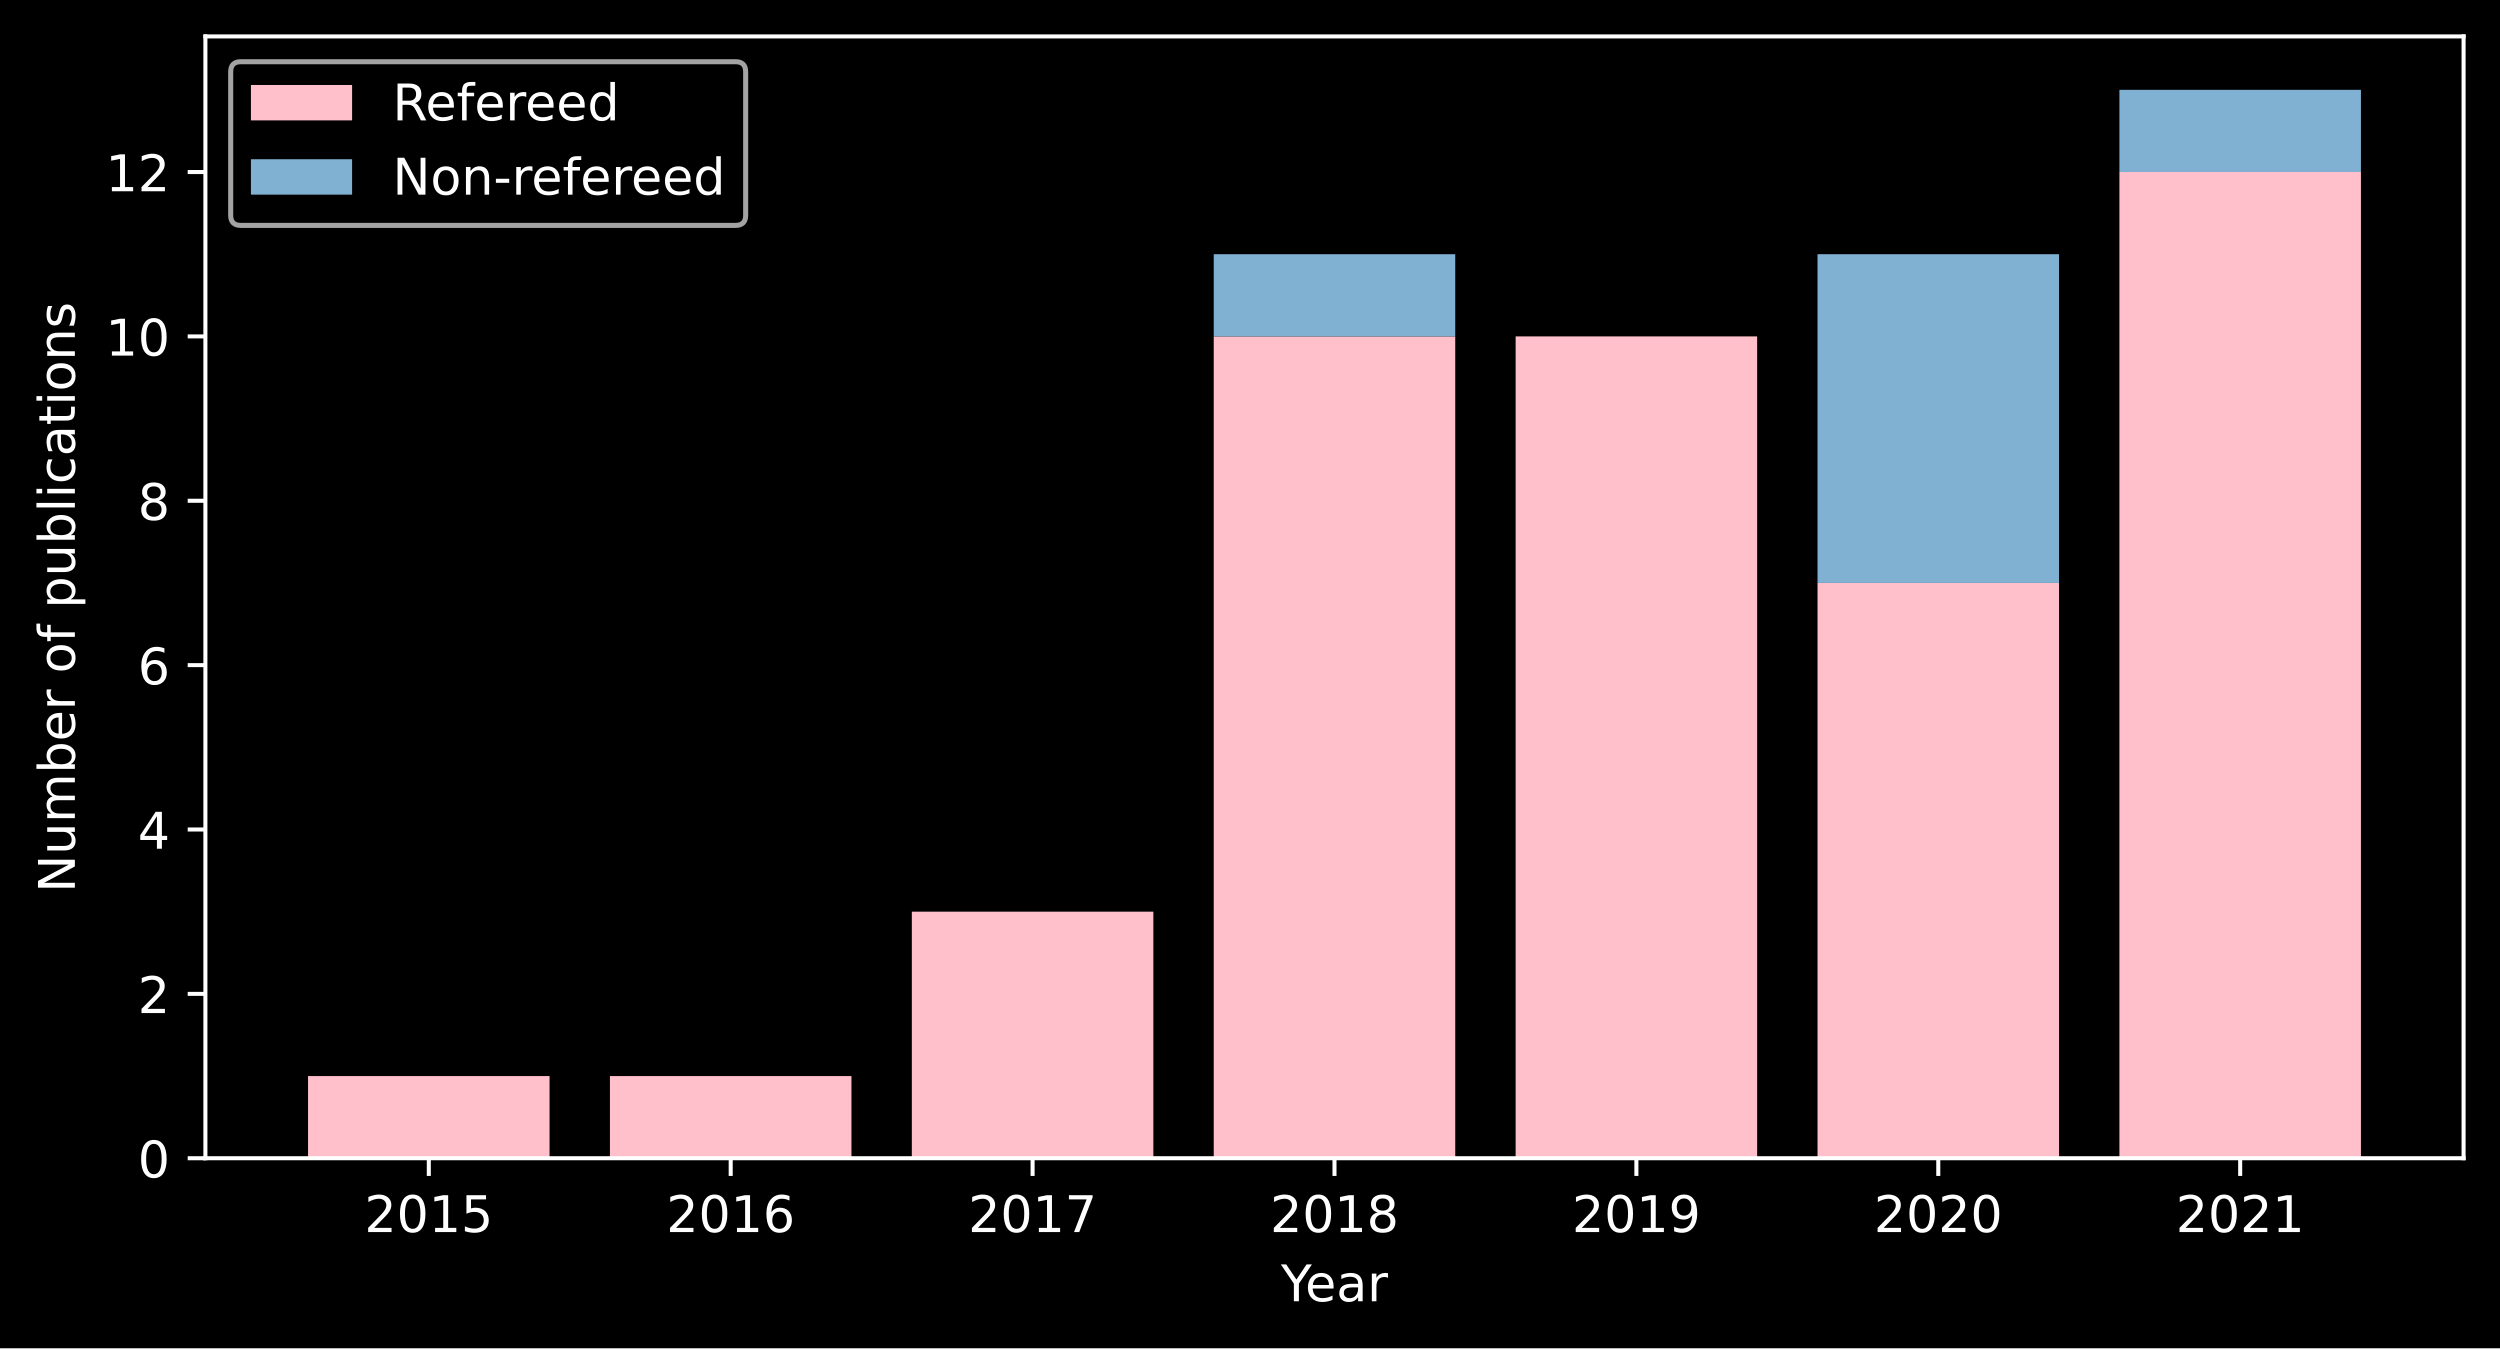
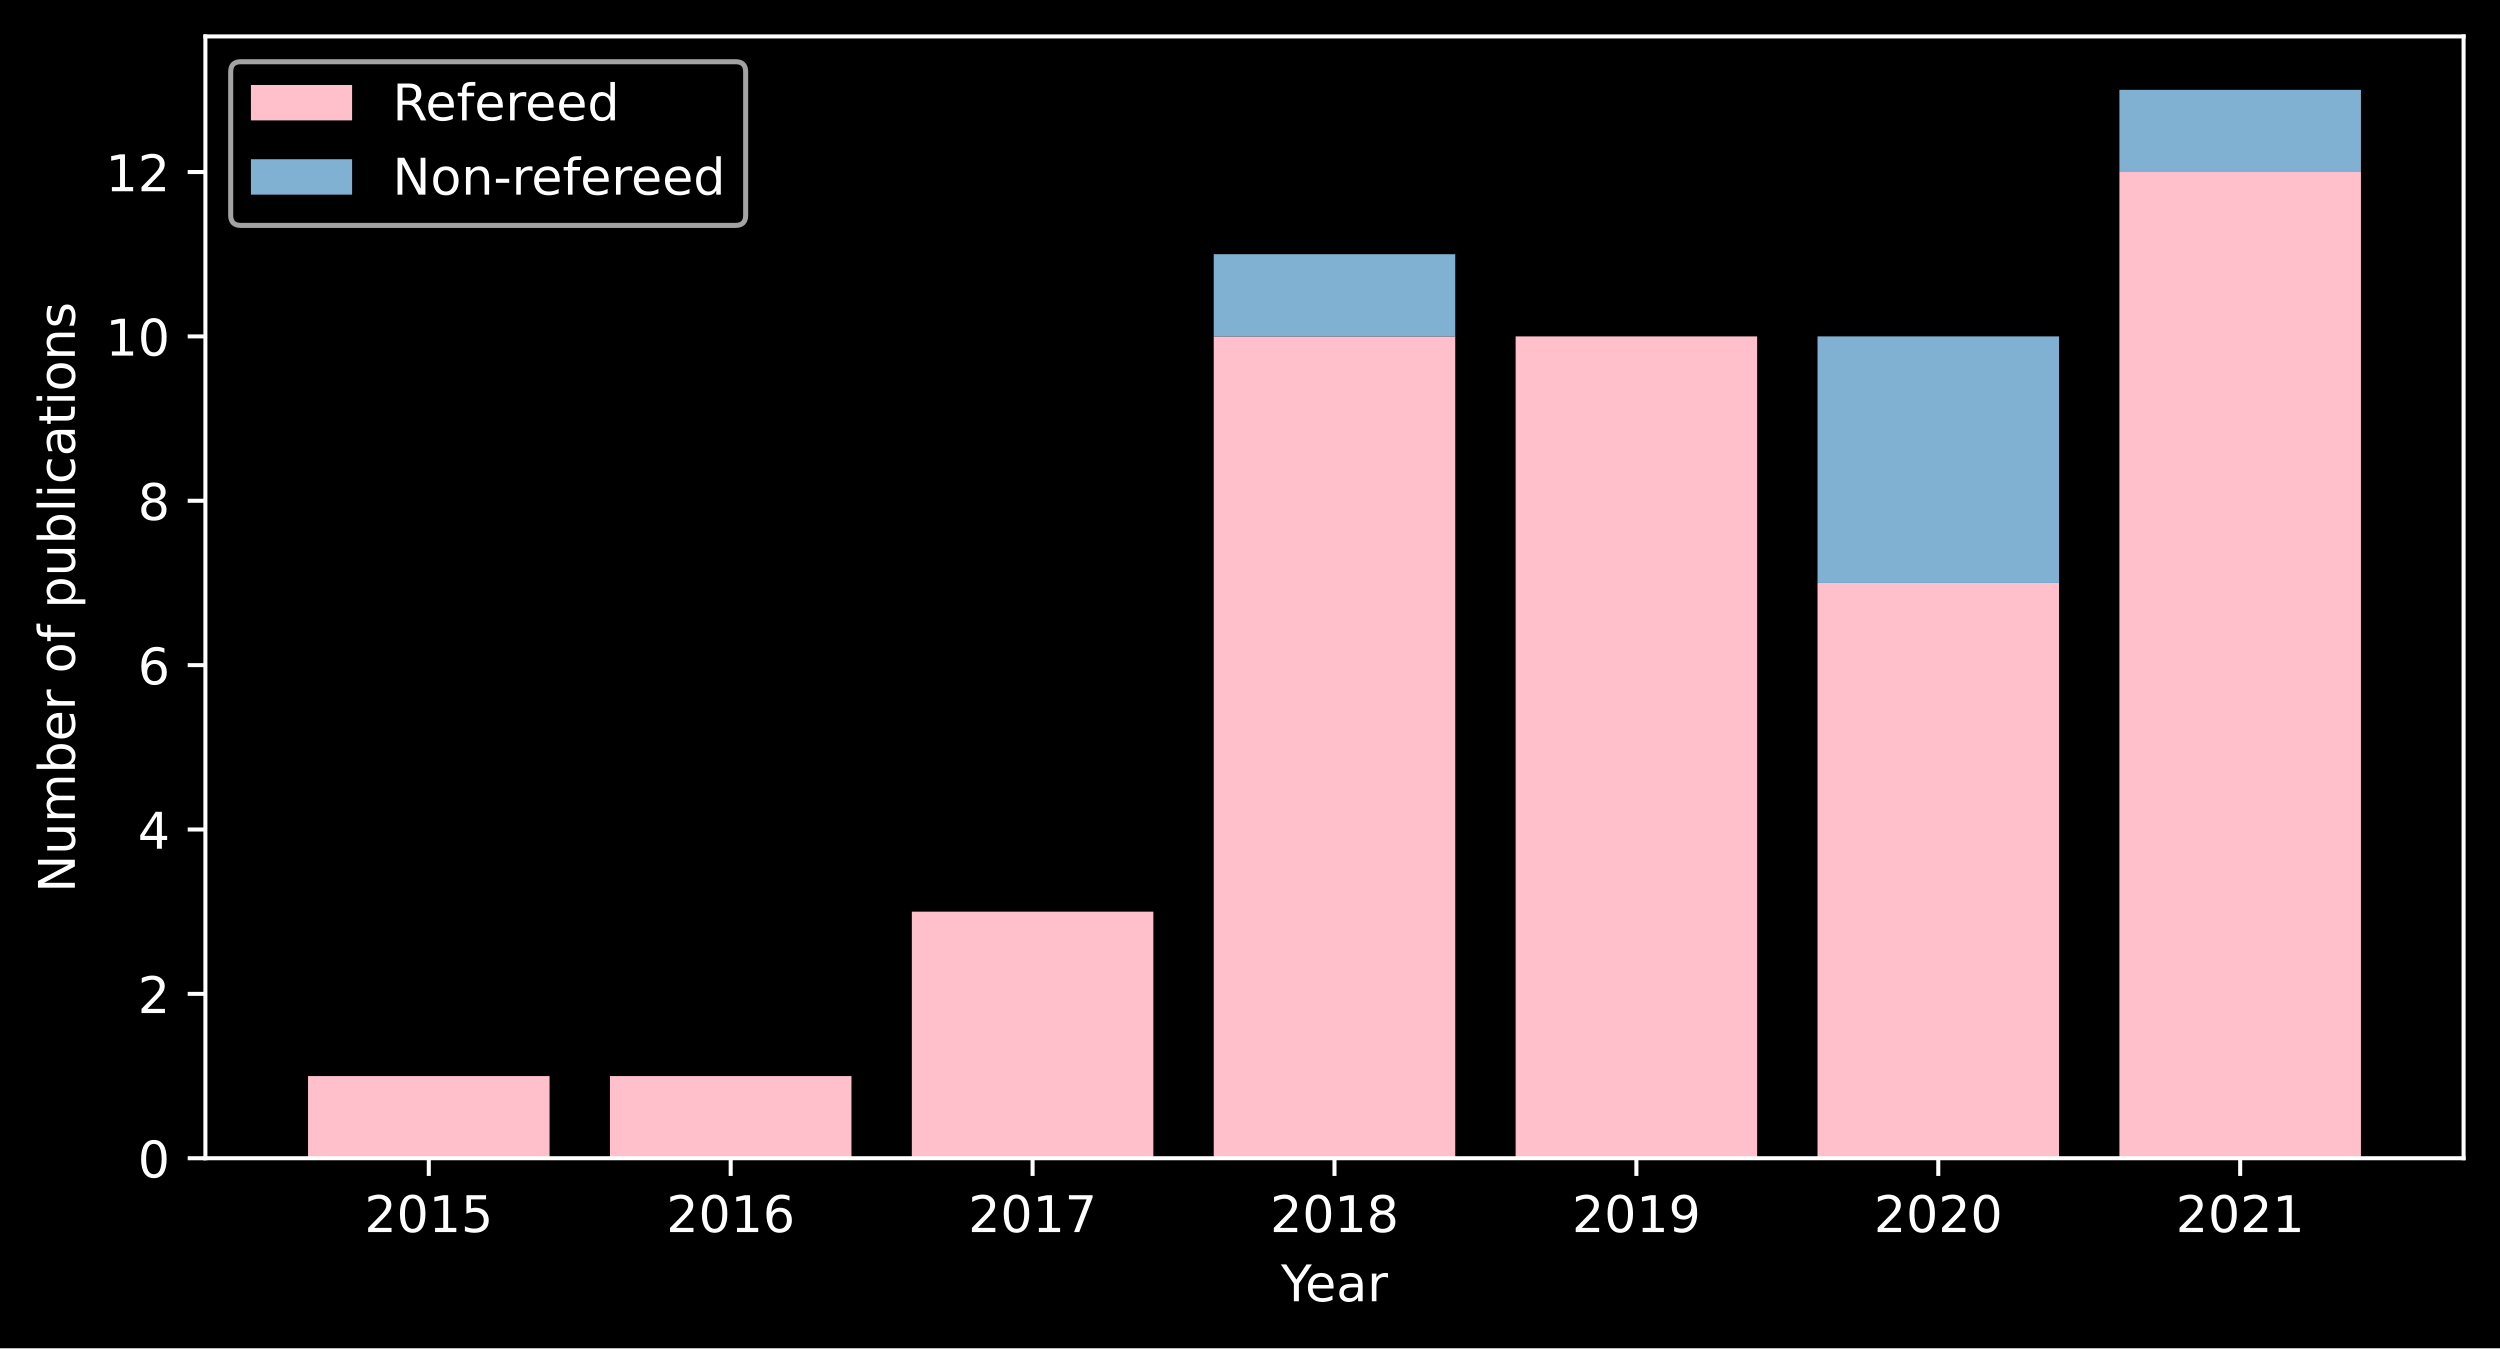
<svg xmlns="http://www.w3.org/2000/svg" xmlns:xlink="http://www.w3.org/1999/xlink" height="266.516pt" version="1.1" viewBox="0 0 494.203 266.516" width="494.203pt">
  <defs>
    <style type="text/css">*{stroke-linecap:butt;stroke-linejoin:round;}</style>
  </defs>
  <g id="figure_1">
    <g id="patch_1">
      <path d="M 0 266.516  L 494.203 266.516  L 494.203 0  L 0 0  z " />
    </g>
    <g id="axes_1">
      <g id="patch_2">
        <path d="M 40.603 228.96  L 487.003 228.96  L 487.003 7.2  L 40.603 7.2  z " />
      </g>
      <g id="patch_3">
-         <path clip-path="url(#p7f303af72b)" d="M 418.969 228.96  L 466.712 228.96  L 466.712 34.006  L 418.969 34.006  z " style="fill:#ffc0cb;" />
+         <path clip-path="url(#p0e194d1e7d)" d="M 418.969 228.96  L 466.712 228.96  L 466.712 34.006  L 418.969 34.006  z " style="fill:#ffc0cb;" />
      </g>
      <g id="patch_4">
-         <path clip-path="url(#p7f303af72b)" d="M 359.29 228.96  L 407.033 228.96  L 407.033 115.237  L 359.29 115.237  z " style="fill:#ffc0cb;" />
+         <path clip-path="url(#p0e194d1e7d)" d="M 359.29 228.96  L 407.033 228.96  L 407.033 115.237  L 359.29 115.237  z " style="fill:#ffc0cb;" />
      </g>
      <g id="patch_5">
-         <path clip-path="url(#p7f303af72b)" d="M 299.611 228.96  L 347.354 228.96  L 347.354 66.498  L 299.611 66.498  z " style="fill:#ffc0cb;" />
+         <path clip-path="url(#p0e194d1e7d)" d="M 299.611 228.96  L 347.354 228.96  L 347.354 66.498  L 299.611 66.498  z " style="fill:#ffc0cb;" />
      </g>
      <g id="patch_6">
-         <path clip-path="url(#p7f303af72b)" d="M 239.931 228.96  L 287.675 228.96  L 287.675 66.498  L 239.931 66.498  z " style="fill:#ffc0cb;" />
+         <path clip-path="url(#p0e194d1e7d)" d="M 239.931 228.96  L 287.675 228.96  L 287.675 66.498  L 239.931 66.498  z " style="fill:#ffc0cb;" />
      </g>
      <g id="patch_7">
-         <path clip-path="url(#p7f303af72b)" d="M 180.252 228.96  L 227.996 228.96  L 227.996 180.222  L 180.252 180.222  z " style="fill:#ffc0cb;" />
+         <path clip-path="url(#p0e194d1e7d)" d="M 180.252 228.96  L 227.996 228.96  L 227.996 180.222  L 180.252 180.222  z " style="fill:#ffc0cb;" />
      </g>
      <g id="patch_8">
-         <path clip-path="url(#p7f303af72b)" d="M 120.573 228.96  L 168.316 228.96  L 168.316 212.714  L 120.573 212.714  z " style="fill:#ffc0cb;" />
+         <path clip-path="url(#p0e194d1e7d)" d="M 120.573 228.96  L 168.316 228.96  L 168.316 212.714  L 120.573 212.714  z " style="fill:#ffc0cb;" />
      </g>
      <g id="patch_9">
-         <path clip-path="url(#p7f303af72b)" d="M 60.894 228.96  L 108.637 228.96  L 108.637 212.714  L 60.894 212.714  z " style="fill:#ffc0cb;" />
+         <path clip-path="url(#p0e194d1e7d)" d="M 60.894 228.96  L 108.637 228.96  L 108.637 212.714  L 60.894 212.714  z " style="fill:#ffc0cb;" />
      </g>
      <g id="patch_10">
-         <path clip-path="url(#p7f303af72b)" d="M 418.969 34.006  L 466.712 34.006  L 466.712 17.76  L 418.969 17.76  z " style="fill:#81b1d2;" />
+         <path clip-path="url(#p0e194d1e7d)" d="M 418.969 34.006  L 466.712 34.006  L 466.712 17.76  L 418.969 17.76  z " style="fill:#81b1d2;" />
      </g>
      <g id="patch_11">
-         <path clip-path="url(#p7f303af72b)" d="M 359.29 115.237  L 407.033 115.237  L 407.033 50.252  L 359.29 50.252  z " style="fill:#81b1d2;" />
+         <path clip-path="url(#p0e194d1e7d)" d="M 359.29 115.237  L 407.033 115.237  L 407.033 66.498  L 359.29 66.498  z " style="fill:#81b1d2;" />
      </g>
      <g id="patch_12">
-         <path clip-path="url(#p7f303af72b)" d="M 299.611 66.498  L 347.354 66.498  L 347.354 66.498  L 299.611 66.498  z " style="fill:#81b1d2;" />
+         <path clip-path="url(#p0e194d1e7d)" d="M 299.611 66.498  L 347.354 66.498  L 347.354 66.498  L 299.611 66.498  z " style="fill:#81b1d2;" />
      </g>
      <g id="patch_13">
-         <path clip-path="url(#p7f303af72b)" d="M 239.931 66.498  L 287.675 66.498  L 287.675 50.252  L 239.931 50.252  z " style="fill:#81b1d2;" />
+         <path clip-path="url(#p0e194d1e7d)" d="M 239.931 66.498  L 287.675 66.498  L 287.675 50.252  L 239.931 50.252  z " style="fill:#81b1d2;" />
      </g>
      <g id="patch_14">
-         <path clip-path="url(#p7f303af72b)" d="M 180.252 180.222  L 227.996 180.222  L 227.996 180.222  L 180.252 180.222  z " style="fill:#81b1d2;" />
+         <path clip-path="url(#p0e194d1e7d)" d="M 180.252 180.222  L 227.996 180.222  L 227.996 180.222  L 180.252 180.222  z " style="fill:#81b1d2;" />
      </g>
      <g id="patch_15">
-         <path clip-path="url(#p7f303af72b)" d="M 120.573 212.714  L 168.316 212.714  L 168.316 212.714  L 120.573 212.714  z " style="fill:#81b1d2;" />
+         <path clip-path="url(#p0e194d1e7d)" d="M 120.573 212.714  L 168.316 212.714  L 168.316 212.714  L 120.573 212.714  z " style="fill:#81b1d2;" />
      </g>
      <g id="patch_16">
-         <path clip-path="url(#p7f303af72b)" d="M 60.894 212.714  L 108.637 212.714  L 108.637 212.714  L 60.894 212.714  z " style="fill:#81b1d2;" />
+         <path clip-path="url(#p0e194d1e7d)" d="M 60.894 212.714  L 108.637 212.714  L 108.637 212.714  L 60.894 212.714  z " style="fill:#81b1d2;" />
      </g>
      <g id="matplotlib.axis_1">
        <g id="xtick_1">
          <g id="line2d_1">
            <defs>
-               <path d="M 0 0  L 0 3.5  " id="m234241ad07" style="stroke:#ffffff;stroke-width:0.8;" />
-             </defs>
-             <g>
-               <use style="fill:#ffffff;stroke:#ffffff;stroke-width:0.8;" x="442.841" xlink:href="#m234241ad07" y="228.96" />
+               <path d="M 0 0  L 0 3.5  " id="m7d37f26575" style="stroke:#ffffff;stroke-width:0.8;" />
+             </defs>
+             <g>
+               <use style="fill:#ffffff;stroke:#ffffff;stroke-width:0.8;" x="442.841" xlink:href="#m7d37f26575" y="228.96" />
            </g>
          </g>
          <g id="text_1">
            <g style="fill:#ffffff;" transform="translate(430.1156 243.5584)scale(0.1 -0.1)">
              <defs>
                <path d="M 1228 531  L 3431 531  L 3431 0  L 469 0  L 469 531  Q 828 903 1448 1529  Q 2069 2156 2228 2338  Q 2531 2678 2651 2914  Q 2772 3150 2772 3378  Q 2772 3750 2511 3984  Q 2250 4219 1831 4219  Q 1534 4219 1204 4116  Q 875 4013 500 3803  L 500 4441  Q 881 4594 1212 4672  Q 1544 4750 1819 4750  Q 2544 4750 2975 4387  Q 3406 4025 3406 3419  Q 3406 3131 3298 2873  Q 3191 2616 2906 2266  Q 2828 2175 2409 1742  Q 1991 1309 1228 531  z " id="DejaVuSans-32" transform="scale(0.015625)" />
                <path d="M 2034 4250  Q 1547 4250 1301 3770  Q 1056 3291 1056 2328  Q 1056 1369 1301 889  Q 1547 409 2034 409  Q 2525 409 2770 889  Q 3016 1369 3016 2328  Q 3016 3291 2770 3770  Q 2525 4250 2034 4250  z M 2034 4750  Q 2819 4750 3233 4129  Q 3647 3509 3647 2328  Q 3647 1150 3233 529  Q 2819 -91 2034 -91  Q 1250 -91 836 529  Q 422 1150 422 2328  Q 422 3509 836 4129  Q 1250 4750 2034 4750  z " id="DejaVuSans-30" transform="scale(0.015625)" />
                <path d="M 794 531  L 1825 531  L 1825 4091  L 703 3866  L 703 4441  L 1819 4666  L 2450 4666  L 2450 531  L 3481 531  L 3481 0  L 794 0  L 794 531  z " id="DejaVuSans-31" transform="scale(0.015625)" />
              </defs>
              <use xlink:href="#DejaVuSans-32" />
              <use x="63.623" xlink:href="#DejaVuSans-30" />
              <use x="127.246" xlink:href="#DejaVuSans-32" />
              <use x="190.869" xlink:href="#DejaVuSans-31" />
            </g>
          </g>
        </g>
        <g id="xtick_2">
          <g id="line2d_2">
            <g>
-               <use style="fill:#ffffff;stroke:#ffffff;stroke-width:0.8;" x="383.161" xlink:href="#m234241ad07" y="228.96" />
+               <use style="fill:#ffffff;stroke:#ffffff;stroke-width:0.8;" x="383.161" xlink:href="#m7d37f26575" y="228.96" />
            </g>
          </g>
          <g id="text_2">
            <g style="fill:#ffffff;" transform="translate(370.4364 243.5584)scale(0.1 -0.1)">
              <use xlink:href="#DejaVuSans-32" />
              <use x="63.623" xlink:href="#DejaVuSans-30" />
              <use x="127.246" xlink:href="#DejaVuSans-32" />
              <use x="190.869" xlink:href="#DejaVuSans-30" />
            </g>
          </g>
        </g>
        <g id="xtick_3">
          <g id="line2d_3">
            <g>
-               <use style="fill:#ffffff;stroke:#ffffff;stroke-width:0.8;" x="323.482" xlink:href="#m234241ad07" y="228.96" />
+               <use style="fill:#ffffff;stroke:#ffffff;stroke-width:0.8;" x="323.482" xlink:href="#m7d37f26575" y="228.96" />
            </g>
          </g>
          <g id="text_3">
            <g style="fill:#ffffff;" transform="translate(310.7573 243.5584)scale(0.1 -0.1)">
              <defs>
                <path d="M 703 97  L 703 672  Q 941 559 1184 500  Q 1428 441 1663 441  Q 2288 441 2617 861  Q 2947 1281 2994 2138  Q 2813 1869 2534 1725  Q 2256 1581 1919 1581  Q 1219 1581 811 2004  Q 403 2428 403 3163  Q 403 3881 828 4315  Q 1253 4750 1959 4750  Q 2769 4750 3195 4129  Q 3622 3509 3622 2328  Q 3622 1225 3098 567  Q 2575 -91 1691 -91  Q 1453 -91 1209 -44  Q 966 3 703 97  z M 1959 2075  Q 2384 2075 2632 2365  Q 2881 2656 2881 3163  Q 2881 3666 2632 3958  Q 2384 4250 1959 4250  Q 1534 4250 1286 3958  Q 1038 3666 1038 3163  Q 1038 2656 1286 2365  Q 1534 2075 1959 2075  z " id="DejaVuSans-39" transform="scale(0.015625)" />
              </defs>
              <use xlink:href="#DejaVuSans-32" />
              <use x="63.623" xlink:href="#DejaVuSans-30" />
              <use x="127.246" xlink:href="#DejaVuSans-31" />
              <use x="190.869" xlink:href="#DejaVuSans-39" />
            </g>
          </g>
        </g>
        <g id="xtick_4">
          <g id="line2d_4">
            <g>
-               <use style="fill:#ffffff;stroke:#ffffff;stroke-width:0.8;" x="263.803" xlink:href="#m234241ad07" y="228.96" />
+               <use style="fill:#ffffff;stroke:#ffffff;stroke-width:0.8;" x="263.803" xlink:href="#m7d37f26575" y="228.96" />
            </g>
          </g>
          <g id="text_4">
            <g style="fill:#ffffff;" transform="translate(251.0781 243.5584)scale(0.1 -0.1)">
              <defs>
                <path d="M 2034 2216  Q 1584 2216 1326 1975  Q 1069 1734 1069 1313  Q 1069 891 1326 650  Q 1584 409 2034 409  Q 2484 409 2743 651  Q 3003 894 3003 1313  Q 3003 1734 2745 1975  Q 2488 2216 2034 2216  z M 1403 2484  Q 997 2584 770 2862  Q 544 3141 544 3541  Q 544 4100 942 4425  Q 1341 4750 2034 4750  Q 2731 4750 3128 4425  Q 3525 4100 3525 3541  Q 3525 3141 3298 2862  Q 3072 2584 2669 2484  Q 3125 2378 3379 2068  Q 3634 1759 3634 1313  Q 3634 634 3220 271  Q 2806 -91 2034 -91  Q 1263 -91 848 271  Q 434 634 434 1313  Q 434 1759 690 2068  Q 947 2378 1403 2484  z M 1172 3481  Q 1172 3119 1398 2916  Q 1625 2713 2034 2713  Q 2441 2713 2670 2916  Q 2900 3119 2900 3481  Q 2900 3844 2670 4047  Q 2441 4250 2034 4250  Q 1625 4250 1398 4047  Q 1172 3844 1172 3481  z " id="DejaVuSans-38" transform="scale(0.015625)" />
              </defs>
              <use xlink:href="#DejaVuSans-32" />
              <use x="63.623" xlink:href="#DejaVuSans-30" />
              <use x="127.246" xlink:href="#DejaVuSans-31" />
              <use x="190.869" xlink:href="#DejaVuSans-38" />
            </g>
          </g>
        </g>
        <g id="xtick_5">
          <g id="line2d_5">
            <g>
-               <use style="fill:#ffffff;stroke:#ffffff;stroke-width:0.8;" x="204.124" xlink:href="#m234241ad07" y="228.96" />
+               <use style="fill:#ffffff;stroke:#ffffff;stroke-width:0.8;" x="204.124" xlink:href="#m7d37f26575" y="228.96" />
            </g>
          </g>
          <g id="text_5">
            <g style="fill:#ffffff;" transform="translate(191.399 243.5584)scale(0.1 -0.1)">
              <defs>
                <path d="M 525 4666  L 3525 4666  L 3525 4397  L 1831 0  L 1172 0  L 2766 4134  L 525 4134  L 525 4666  z " id="DejaVuSans-37" transform="scale(0.015625)" />
              </defs>
              <use xlink:href="#DejaVuSans-32" />
              <use x="63.623" xlink:href="#DejaVuSans-30" />
              <use x="127.246" xlink:href="#DejaVuSans-31" />
              <use x="190.869" xlink:href="#DejaVuSans-37" />
            </g>
          </g>
        </g>
        <g id="xtick_6">
          <g id="line2d_6">
            <g>
-               <use style="fill:#ffffff;stroke:#ffffff;stroke-width:0.8;" x="144.445" xlink:href="#m234241ad07" y="228.96" />
+               <use style="fill:#ffffff;stroke:#ffffff;stroke-width:0.8;" x="144.445" xlink:href="#m7d37f26575" y="228.96" />
            </g>
          </g>
          <g id="text_6">
            <g style="fill:#ffffff;" transform="translate(131.7198 243.5584)scale(0.1 -0.1)">
              <defs>
                <path d="M 2113 2584  Q 1688 2584 1439 2293  Q 1191 2003 1191 1497  Q 1191 994 1439 701  Q 1688 409 2113 409  Q 2538 409 2786 701  Q 3034 994 3034 1497  Q 3034 2003 2786 2293  Q 2538 2584 2113 2584  z M 3366 4563  L 3366 3988  Q 3128 4100 2886 4159  Q 2644 4219 2406 4219  Q 1781 4219 1451 3797  Q 1122 3375 1075 2522  Q 1259 2794 1537 2939  Q 1816 3084 2150 3084  Q 2853 3084 3261 2657  Q 3669 2231 3669 1497  Q 3669 778 3244 343  Q 2819 -91 2113 -91  Q 1303 -91 875 529  Q 447 1150 447 2328  Q 447 3434 972 4092  Q 1497 4750 2381 4750  Q 2619 4750 2861 4703  Q 3103 4656 3366 4563  z " id="DejaVuSans-36" transform="scale(0.015625)" />
              </defs>
              <use xlink:href="#DejaVuSans-32" />
              <use x="63.623" xlink:href="#DejaVuSans-30" />
              <use x="127.246" xlink:href="#DejaVuSans-31" />
              <use x="190.869" xlink:href="#DejaVuSans-36" />
            </g>
          </g>
        </g>
        <g id="xtick_7">
          <g id="line2d_7">
            <g>
-               <use style="fill:#ffffff;stroke:#ffffff;stroke-width:0.8;" x="84.766" xlink:href="#m234241ad07" y="228.96" />
+               <use style="fill:#ffffff;stroke:#ffffff;stroke-width:0.8;" x="84.766" xlink:href="#m7d37f26575" y="228.96" />
            </g>
          </g>
          <g id="text_7">
            <g style="fill:#ffffff;" transform="translate(72.04069 243.5584)scale(0.1 -0.1)">
              <defs>
                <path d="M 691 4666  L 3169 4666  L 3169 4134  L 1269 4134  L 1269 2991  Q 1406 3038 1543 3061  Q 1681 3084 1819 3084  Q 2600 3084 3056 2656  Q 3513 2228 3513 1497  Q 3513 744 3044 326  Q 2575 -91 1722 -91  Q 1428 -91 1123 -41  Q 819 9 494 109  L 494 744  Q 775 591 1075 516  Q 1375 441 1709 441  Q 2250 441 2565 725  Q 2881 1009 2881 1497  Q 2881 1984 2565 2268  Q 2250 2553 1709 2553  Q 1456 2553 1204 2497  Q 953 2441 691 2322  L 691 4666  z " id="DejaVuSans-35" transform="scale(0.015625)" />
              </defs>
              <use xlink:href="#DejaVuSans-32" />
              <use x="63.623" xlink:href="#DejaVuSans-30" />
              <use x="127.246" xlink:href="#DejaVuSans-31" />
              <use x="190.869" xlink:href="#DejaVuSans-35" />
            </g>
          </g>
        </g>
        <g id="text_8">
          <g style="fill:#ffffff;" transform="translate(253.2156 257.2366)scale(0.1 -0.1)">
            <defs>
              <path d="M -13 4666  L 666 4666  L 1959 2747  L 3244 4666  L 3922 4666  L 2272 2222  L 2272 0  L 1638 0  L 1638 2222  L -13 4666  z " id="DejaVuSans-59" transform="scale(0.015625)" />
              <path d="M 3597 1894  L 3597 1613  L 953 1613  Q 991 1019 1311 708  Q 1631 397 2203 397  Q 2534 397 2845 478  Q 3156 559 3463 722  L 3463 178  Q 3153 47 2828 -22  Q 2503 -91 2169 -91  Q 1331 -91 842 396  Q 353 884 353 1716  Q 353 2575 817 3079  Q 1281 3584 2069 3584  Q 2775 3584 3186 3129  Q 3597 2675 3597 1894  z M 3022 2063  Q 3016 2534 2758 2815  Q 2500 3097 2075 3097  Q 1594 3097 1305 2825  Q 1016 2553 972 2059  L 3022 2063  z " id="DejaVuSans-65" transform="scale(0.015625)" />
              <path d="M 2194 1759  Q 1497 1759 1228 1600  Q 959 1441 959 1056  Q 959 750 1161 570  Q 1363 391 1709 391  Q 2188 391 2477 730  Q 2766 1069 2766 1631  L 2766 1759  L 2194 1759  z M 3341 1997  L 3341 0  L 2766 0  L 2766 531  Q 2569 213 2275 61  Q 1981 -91 1556 -91  Q 1019 -91 701 211  Q 384 513 384 1019  Q 384 1609 779 1909  Q 1175 2209 1959 2209  L 2766 2209  L 2766 2266  Q 2766 2663 2505 2880  Q 2244 3097 1772 3097  Q 1472 3097 1187 3025  Q 903 2953 641 2809  L 641 3341  Q 956 3463 1253 3523  Q 1550 3584 1831 3584  Q 2591 3584 2966 3190  Q 3341 2797 3341 1997  z " id="DejaVuSans-61" transform="scale(0.015625)" />
              <path d="M 2631 2963  Q 2534 3019 2420 3045  Q 2306 3072 2169 3072  Q 1681 3072 1420 2755  Q 1159 2438 1159 1844  L 1159 0  L 581 0  L 581 3500  L 1159 3500  L 1159 2956  Q 1341 3275 1631 3429  Q 1922 3584 2338 3584  Q 2397 3584 2469 3576  Q 2541 3569 2628 3553  L 2631 2963  z " id="DejaVuSans-72" transform="scale(0.015625)" />
            </defs>
            <use xlink:href="#DejaVuSans-59" />
            <use x="47.834" xlink:href="#DejaVuSans-65" />
            <use x="109.357" xlink:href="#DejaVuSans-61" />
            <use x="170.637" xlink:href="#DejaVuSans-72" />
          </g>
        </g>
      </g>
      <g id="matplotlib.axis_2">
        <g id="ytick_1">
          <g id="line2d_8">
            <defs>
-               <path d="M 0 0  L -3.5 0  " id="ma1d6169c35" style="stroke:#ffffff;stroke-width:0.8;" />
-             </defs>
-             <g>
-               <use style="fill:#ffffff;stroke:#ffffff;stroke-width:0.8;" x="40.603" xlink:href="#ma1d6169c35" y="228.96" />
+               <path d="M 0 0  L -3.5 0  " id="m71cbfc6046" style="stroke:#ffffff;stroke-width:0.8;" />
+             </defs>
+             <g>
+               <use style="fill:#ffffff;stroke:#ffffff;stroke-width:0.8;" x="40.603" xlink:href="#m71cbfc6046" y="228.96" />
            </g>
          </g>
          <g id="text_9">
            <g style="fill:#ffffff;" transform="translate(27.24063 232.7592)scale(0.1 -0.1)">
              <use xlink:href="#DejaVuSans-30" />
            </g>
          </g>
        </g>
        <g id="ytick_2">
          <g id="line2d_9">
            <g>
-               <use style="fill:#ffffff;stroke:#ffffff;stroke-width:0.8;" x="40.603" xlink:href="#ma1d6169c35" y="196.468" />
+               <use style="fill:#ffffff;stroke:#ffffff;stroke-width:0.8;" x="40.603" xlink:href="#m71cbfc6046" y="196.468" />
            </g>
          </g>
          <g id="text_10">
            <g style="fill:#ffffff;" transform="translate(27.24063 200.2669)scale(0.1 -0.1)">
              <use xlink:href="#DejaVuSans-32" />
            </g>
          </g>
        </g>
        <g id="ytick_3">
          <g id="line2d_10">
            <g>
-               <use style="fill:#ffffff;stroke:#ffffff;stroke-width:0.8;" x="40.603" xlink:href="#ma1d6169c35" y="163.975" />
+               <use style="fill:#ffffff;stroke:#ffffff;stroke-width:0.8;" x="40.603" xlink:href="#m71cbfc6046" y="163.975" />
            </g>
          </g>
          <g id="text_11">
            <g style="fill:#ffffff;" transform="translate(27.24063 167.7746)scale(0.1 -0.1)">
              <defs>
                <path d="M 2419 4116  L 825 1625  L 2419 1625  L 2419 4116  z M 2253 4666  L 3047 4666  L 3047 1625  L 3713 1625  L 3713 1100  L 3047 1100  L 3047 0  L 2419 0  L 2419 1100  L 313 1100  L 313 1709  L 2253 4666  z " id="DejaVuSans-34" transform="scale(0.015625)" />
              </defs>
              <use xlink:href="#DejaVuSans-34" />
            </g>
          </g>
        </g>
        <g id="ytick_4">
          <g id="line2d_11">
            <g>
-               <use style="fill:#ffffff;stroke:#ffffff;stroke-width:0.8;" x="40.603" xlink:href="#ma1d6169c35" y="131.483" />
+               <use style="fill:#ffffff;stroke:#ffffff;stroke-width:0.8;" x="40.603" xlink:href="#m71cbfc6046" y="131.483" />
            </g>
          </g>
          <g id="text_12">
            <g style="fill:#ffffff;" transform="translate(27.24063 135.2823)scale(0.1 -0.1)">
              <use xlink:href="#DejaVuSans-36" />
            </g>
          </g>
        </g>
        <g id="ytick_5">
          <g id="line2d_12">
            <g>
-               <use style="fill:#ffffff;stroke:#ffffff;stroke-width:0.8;" x="40.603" xlink:href="#ma1d6169c35" y="98.991" />
+               <use style="fill:#ffffff;stroke:#ffffff;stroke-width:0.8;" x="40.603" xlink:href="#m71cbfc6046" y="98.991" />
            </g>
          </g>
          <g id="text_13">
            <g style="fill:#ffffff;" transform="translate(27.24063 102.79)scale(0.1 -0.1)">
              <use xlink:href="#DejaVuSans-38" />
            </g>
          </g>
        </g>
        <g id="ytick_6">
          <g id="line2d_13">
            <g>
-               <use style="fill:#ffffff;stroke:#ffffff;stroke-width:0.8;" x="40.603" xlink:href="#ma1d6169c35" y="66.498" />
+               <use style="fill:#ffffff;stroke:#ffffff;stroke-width:0.8;" x="40.603" xlink:href="#m71cbfc6046" y="66.498" />
            </g>
          </g>
          <g id="text_14">
            <g style="fill:#ffffff;" transform="translate(20.87813 70.29768)scale(0.1 -0.1)">
              <use xlink:href="#DejaVuSans-31" />
              <use x="63.623" xlink:href="#DejaVuSans-30" />
            </g>
          </g>
        </g>
        <g id="ytick_7">
          <g id="line2d_14">
            <g>
-               <use style="fill:#ffffff;stroke:#ffffff;stroke-width:0.8;" x="40.603" xlink:href="#ma1d6169c35" y="34.006" />
+               <use style="fill:#ffffff;stroke:#ffffff;stroke-width:0.8;" x="40.603" xlink:href="#m71cbfc6046" y="34.006" />
            </g>
          </g>
          <g id="text_15">
            <g style="fill:#ffffff;" transform="translate(20.87813 37.80537)scale(0.1 -0.1)">
              <use xlink:href="#DejaVuSans-31" />
              <use x="63.623" xlink:href="#DejaVuSans-32" />
            </g>
          </g>
        </g>
        <g id="text_16">
          <g style="fill:#ffffff;" transform="translate(14.79844 176.4542)rotate(-90)scale(0.1 -0.1)">
            <defs>
              <path d="M 628 4666  L 1478 4666  L 3547 763  L 3547 4666  L 4159 4666  L 4159 0  L 3309 0  L 1241 3903  L 1241 0  L 628 0  L 628 4666  z " id="DejaVuSans-4e" transform="scale(0.015625)" />
              <path d="M 544 1381  L 544 3500  L 1119 3500  L 1119 1403  Q 1119 906 1312 657  Q 1506 409 1894 409  Q 2359 409 2629 706  Q 2900 1003 2900 1516  L 2900 3500  L 3475 3500  L 3475 0  L 2900 0  L 2900 538  Q 2691 219 2414 64  Q 2138 -91 1772 -91  Q 1169 -91 856 284  Q 544 659 544 1381  z M 1991 3584  L 1991 3584  z " id="DejaVuSans-75" transform="scale(0.015625)" />
              <path d="M 3328 2828  Q 3544 3216 3844 3400  Q 4144 3584 4550 3584  Q 5097 3584 5394 3201  Q 5691 2819 5691 2113  L 5691 0  L 5113 0  L 5113 2094  Q 5113 2597 4934 2840  Q 4756 3084 4391 3084  Q 3944 3084 3684 2787  Q 3425 2491 3425 1978  L 3425 0  L 2847 0  L 2847 2094  Q 2847 2600 2669 2842  Q 2491 3084 2119 3084  Q 1678 3084 1418 2786  Q 1159 2488 1159 1978  L 1159 0  L 581 0  L 581 3500  L 1159 3500  L 1159 2956  Q 1356 3278 1631 3431  Q 1906 3584 2284 3584  Q 2666 3584 2933 3390  Q 3200 3197 3328 2828  z " id="DejaVuSans-6d" transform="scale(0.015625)" />
              <path d="M 3116 1747  Q 3116 2381 2855 2742  Q 2594 3103 2138 3103  Q 1681 3103 1420 2742  Q 1159 2381 1159 1747  Q 1159 1113 1420 752  Q 1681 391 2138 391  Q 2594 391 2855 752  Q 3116 1113 3116 1747  z M 1159 2969  Q 1341 3281 1617 3432  Q 1894 3584 2278 3584  Q 2916 3584 3314 3078  Q 3713 2572 3713 1747  Q 3713 922 3314 415  Q 2916 -91 2278 -91  Q 1894 -91 1617 61  Q 1341 213 1159 525  L 1159 0  L 581 0  L 581 4863  L 1159 4863  L 1159 2969  z " id="DejaVuSans-62" transform="scale(0.015625)" />
              <path id="DejaVuSans-20" transform="scale(0.015625)" />
              <path d="M 1959 3097  Q 1497 3097 1228 2736  Q 959 2375 959 1747  Q 959 1119 1226 758  Q 1494 397 1959 397  Q 2419 397 2687 759  Q 2956 1122 2956 1747  Q 2956 2369 2687 2733  Q 2419 3097 1959 3097  z M 1959 3584  Q 2709 3584 3137 3096  Q 3566 2609 3566 1747  Q 3566 888 3137 398  Q 2709 -91 1959 -91  Q 1206 -91 779 398  Q 353 888 353 1747  Q 353 2609 779 3096  Q 1206 3584 1959 3584  z " id="DejaVuSans-6f" transform="scale(0.015625)" />
              <path d="M 2375 4863  L 2375 4384  L 1825 4384  Q 1516 4384 1395 4259  Q 1275 4134 1275 3809  L 1275 3500  L 2222 3500  L 2222 3053  L 1275 3053  L 1275 0  L 697 0  L 697 3053  L 147 3053  L 147 3500  L 697 3500  L 697 3744  Q 697 4328 969 4595  Q 1241 4863 1831 4863  L 2375 4863  z " id="DejaVuSans-66" transform="scale(0.015625)" />
              <path d="M 1159 525  L 1159 -1331  L 581 -1331  L 581 3500  L 1159 3500  L 1159 2969  Q 1341 3281 1617 3432  Q 1894 3584 2278 3584  Q 2916 3584 3314 3078  Q 3713 2572 3713 1747  Q 3713 922 3314 415  Q 2916 -91 2278 -91  Q 1894 -91 1617 61  Q 1341 213 1159 525  z M 3116 1747  Q 3116 2381 2855 2742  Q 2594 3103 2138 3103  Q 1681 3103 1420 2742  Q 1159 2381 1159 1747  Q 1159 1113 1420 752  Q 1681 391 2138 391  Q 2594 391 2855 752  Q 3116 1113 3116 1747  z " id="DejaVuSans-70" transform="scale(0.015625)" />
              <path d="M 603 4863  L 1178 4863  L 1178 0  L 603 0  L 603 4863  z " id="DejaVuSans-6c" transform="scale(0.015625)" />
              <path d="M 603 3500  L 1178 3500  L 1178 0  L 603 0  L 603 3500  z M 603 4863  L 1178 4863  L 1178 4134  L 603 4134  L 603 4863  z " id="DejaVuSans-69" transform="scale(0.015625)" />
              <path d="M 3122 3366  L 3122 2828  Q 2878 2963 2633 3030  Q 2388 3097 2138 3097  Q 1578 3097 1268 2742  Q 959 2388 959 1747  Q 959 1106 1268 751  Q 1578 397 2138 397  Q 2388 397 2633 464  Q 2878 531 3122 666  L 3122 134  Q 2881 22 2623 -34  Q 2366 -91 2075 -91  Q 1284 -91 818 406  Q 353 903 353 1747  Q 353 2603 823 3093  Q 1294 3584 2113 3584  Q 2378 3584 2631 3529  Q 2884 3475 3122 3366  z " id="DejaVuSans-63" transform="scale(0.015625)" />
              <path d="M 1172 4494  L 1172 3500  L 2356 3500  L 2356 3053  L 1172 3053  L 1172 1153  Q 1172 725 1289 603  Q 1406 481 1766 481  L 2356 481  L 2356 0  L 1766 0  Q 1100 0 847 248  Q 594 497 594 1153  L 594 3053  L 172 3053  L 172 3500  L 594 3500  L 594 4494  L 1172 4494  z " id="DejaVuSans-74" transform="scale(0.015625)" />
              <path d="M 3513 2113  L 3513 0  L 2938 0  L 2938 2094  Q 2938 2591 2744 2837  Q 2550 3084 2163 3084  Q 1697 3084 1428 2787  Q 1159 2491 1159 1978  L 1159 0  L 581 0  L 581 3500  L 1159 3500  L 1159 2956  Q 1366 3272 1645 3428  Q 1925 3584 2291 3584  Q 2894 3584 3203 3211  Q 3513 2838 3513 2113  z " id="DejaVuSans-6e" transform="scale(0.015625)" />
              <path d="M 2834 3397  L 2834 2853  Q 2591 2978 2328 3040  Q 2066 3103 1784 3103  Q 1356 3103 1142 2972  Q 928 2841 928 2578  Q 928 2378 1081 2264  Q 1234 2150 1697 2047  L 1894 2003  Q 2506 1872 2764 1633  Q 3022 1394 3022 966  Q 3022 478 2636 193  Q 2250 -91 1575 -91  Q 1294 -91 989 -36  Q 684 19 347 128  L 347 722  Q 666 556 975 473  Q 1284 391 1588 391  Q 1994 391 2212 530  Q 2431 669 2431 922  Q 2431 1156 2273 1281  Q 2116 1406 1581 1522  L 1381 1569  Q 847 1681 609 1914  Q 372 2147 372 2553  Q 372 3047 722 3315  Q 1072 3584 1716 3584  Q 2034 3584 2315 3537  Q 2597 3491 2834 3397  z " id="DejaVuSans-73" transform="scale(0.015625)" />
            </defs>
            <use xlink:href="#DejaVuSans-4e" />
            <use x="74.805" xlink:href="#DejaVuSans-75" />
            <use x="138.184" xlink:href="#DejaVuSans-6d" />
            <use x="235.596" xlink:href="#DejaVuSans-62" />
            <use x="299.072" xlink:href="#DejaVuSans-65" />
            <use x="360.596" xlink:href="#DejaVuSans-72" />
            <use x="401.709" xlink:href="#DejaVuSans-20" />
            <use x="433.496" xlink:href="#DejaVuSans-6f" />
            <use x="494.678" xlink:href="#DejaVuSans-66" />
            <use x="529.883" xlink:href="#DejaVuSans-20" />
            <use x="561.67" xlink:href="#DejaVuSans-70" />
            <use x="625.146" xlink:href="#DejaVuSans-75" />
            <use x="688.525" xlink:href="#DejaVuSans-62" />
            <use x="752.002" xlink:href="#DejaVuSans-6c" />
            <use x="779.785" xlink:href="#DejaVuSans-69" />
            <use x="807.568" xlink:href="#DejaVuSans-63" />
            <use x="862.549" xlink:href="#DejaVuSans-61" />
            <use x="923.828" xlink:href="#DejaVuSans-74" />
            <use x="963.037" xlink:href="#DejaVuSans-69" />
            <use x="990.82" xlink:href="#DejaVuSans-6f" />
            <use x="1052.002" xlink:href="#DejaVuSans-6e" />
            <use x="1115.381" xlink:href="#DejaVuSans-73" />
          </g>
        </g>
      </g>
      <g id="patch_17">
        <path d="M 40.603 228.96  L 40.603 7.2  " style="fill:none;stroke:#ffffff;stroke-linecap:square;stroke-linejoin:miter;stroke-width:0.8;" />
      </g>
      <g id="patch_18">
        <path d="M 487.003 228.96  L 487.003 7.2  " style="fill:none;stroke:#ffffff;stroke-linecap:square;stroke-linejoin:miter;stroke-width:0.8;" />
      </g>
      <g id="patch_19">
        <path d="M 40.603 228.96  L 487.003 228.96  " style="fill:none;stroke:#ffffff;stroke-linecap:square;stroke-linejoin:miter;stroke-width:0.8;" />
      </g>
      <g id="patch_20">
        <path d="M 40.603 7.2  L 487.003 7.2  " style="fill:none;stroke:#ffffff;stroke-linecap:square;stroke-linejoin:miter;stroke-width:0.8;" />
      </g>
      <g id="legend_1">
        <g id="patch_21">
          <path d="M 47.603 44.556  L 145.402 44.556  Q 147.402 44.556 147.402 42.556  L 147.402 14.2  Q 147.402 12.2 145.402 12.2  L 47.603 12.2  Q 45.603 12.2 45.603 14.2  L 45.603 42.556  Q 45.603 44.556 47.603 44.556  z " style="opacity:0.8;stroke:#cccccc;stroke-linejoin:miter;" />
        </g>
        <g id="patch_22">
          <path d="M 49.603 23.798  L 69.603 23.798  L 69.603 16.798  L 49.603 16.798  z " style="fill:#ffc0cb;" />
        </g>
        <g id="text_17">
          <g style="fill:#ffffff;" transform="translate(77.60313 23.79844)scale(0.1 -0.1)">
            <defs>
              <path d="M 2841 2188  Q 3044 2119 3236 1894  Q 3428 1669 3622 1275  L 4263 0  L 3584 0  L 2988 1197  Q 2756 1666 2539 1819  Q 2322 1972 1947 1972  L 1259 1972  L 1259 0  L 628 0  L 628 4666  L 2053 4666  Q 2853 4666 3247 4331  Q 3641 3997 3641 3322  Q 3641 2881 3436 2590  Q 3231 2300 2841 2188  z M 1259 4147  L 1259 2491  L 2053 2491  Q 2509 2491 2742 2702  Q 2975 2913 2975 3322  Q 2975 3731 2742 3939  Q 2509 4147 2053 4147  L 1259 4147  z " id="DejaVuSans-52" transform="scale(0.015625)" />
              <path d="M 2906 2969  L 2906 4863  L 3481 4863  L 3481 0  L 2906 0  L 2906 525  Q 2725 213 2448 61  Q 2172 -91 1784 -91  Q 1150 -91 751 415  Q 353 922 353 1747  Q 353 2572 751 3078  Q 1150 3584 1784 3584  Q 2172 3584 2448 3432  Q 2725 3281 2906 2969  z M 947 1747  Q 947 1113 1208 752  Q 1469 391 1925 391  Q 2381 391 2643 752  Q 2906 1113 2906 1747  Q 2906 2381 2643 2742  Q 2381 3103 1925 3103  Q 1469 3103 1208 2742  Q 947 2381 947 1747  z " id="DejaVuSans-64" transform="scale(0.015625)" />
            </defs>
            <use xlink:href="#DejaVuSans-52" />
            <use x="64.982" xlink:href="#DejaVuSans-65" />
            <use x="126.506" xlink:href="#DejaVuSans-66" />
            <use x="161.711" xlink:href="#DejaVuSans-65" />
            <use x="223.234" xlink:href="#DejaVuSans-72" />
            <use x="262.098" xlink:href="#DejaVuSans-65" />
            <use x="323.621" xlink:href="#DejaVuSans-65" />
            <use x="385.145" xlink:href="#DejaVuSans-64" />
          </g>
        </g>
        <g id="patch_23">
          <path d="M 49.603 38.477  L 69.603 38.477  L 69.603 31.477  L 49.603 31.477  z " style="fill:#81b1d2;" />
        </g>
        <g id="text_18">
          <g style="fill:#ffffff;" transform="translate(77.60313 38.47656)scale(0.1 -0.1)">
            <defs>
              <path d="M 313 2009  L 1997 2009  L 1997 1497  L 313 1497  L 313 2009  z " id="DejaVuSans-2d" transform="scale(0.015625)" />
            </defs>
            <use xlink:href="#DejaVuSans-4e" />
            <use x="74.805" xlink:href="#DejaVuSans-6f" />
            <use x="135.986" xlink:href="#DejaVuSans-6e" />
            <use x="199.365" xlink:href="#DejaVuSans-2d" />
            <use x="235.449" xlink:href="#DejaVuSans-72" />
            <use x="274.312" xlink:href="#DejaVuSans-65" />
            <use x="335.836" xlink:href="#DejaVuSans-66" />
            <use x="371.041" xlink:href="#DejaVuSans-65" />
            <use x="432.564" xlink:href="#DejaVuSans-72" />
            <use x="471.428" xlink:href="#DejaVuSans-65" />
            <use x="532.951" xlink:href="#DejaVuSans-65" />
            <use x="594.475" xlink:href="#DejaVuSans-64" />
          </g>
        </g>
      </g>
    </g>
  </g>
  <defs>
-     <clipPath id="p7f303af72b">
+     <clipPath id="p0e194d1e7d">
      <rect height="221.76" width="446.4" x="40.603" y="7.2" />
    </clipPath>
  </defs>
</svg>
